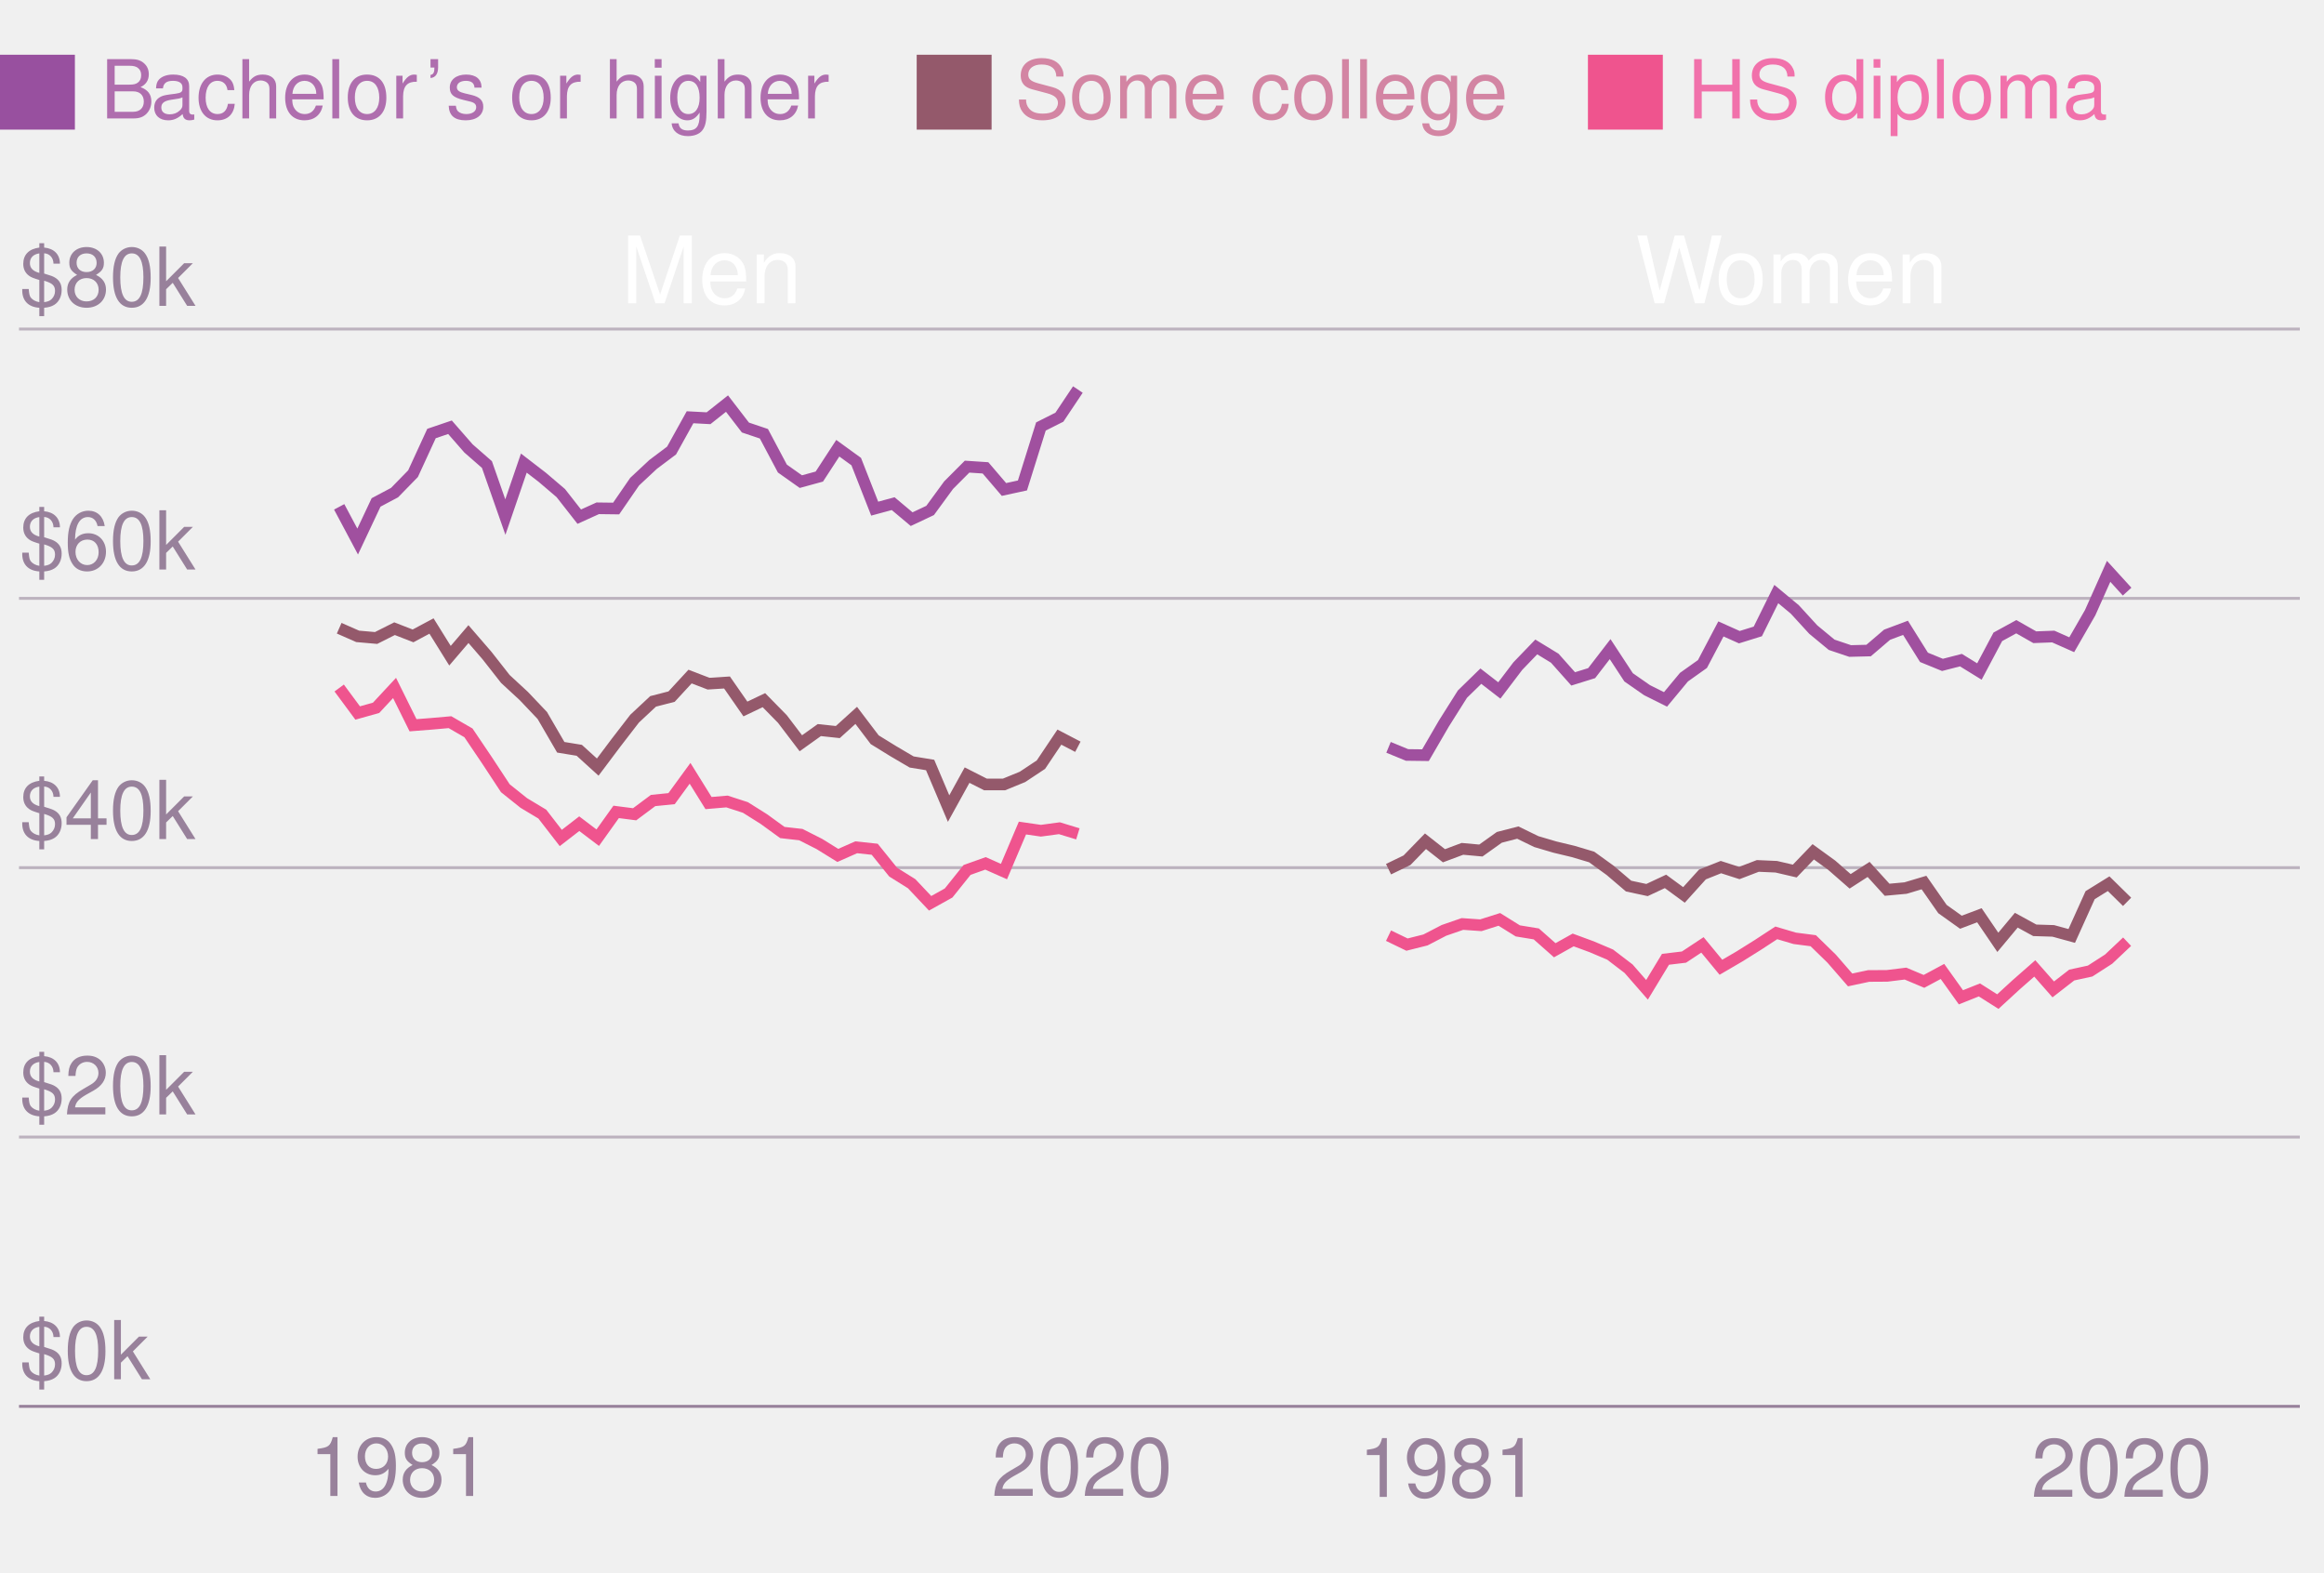
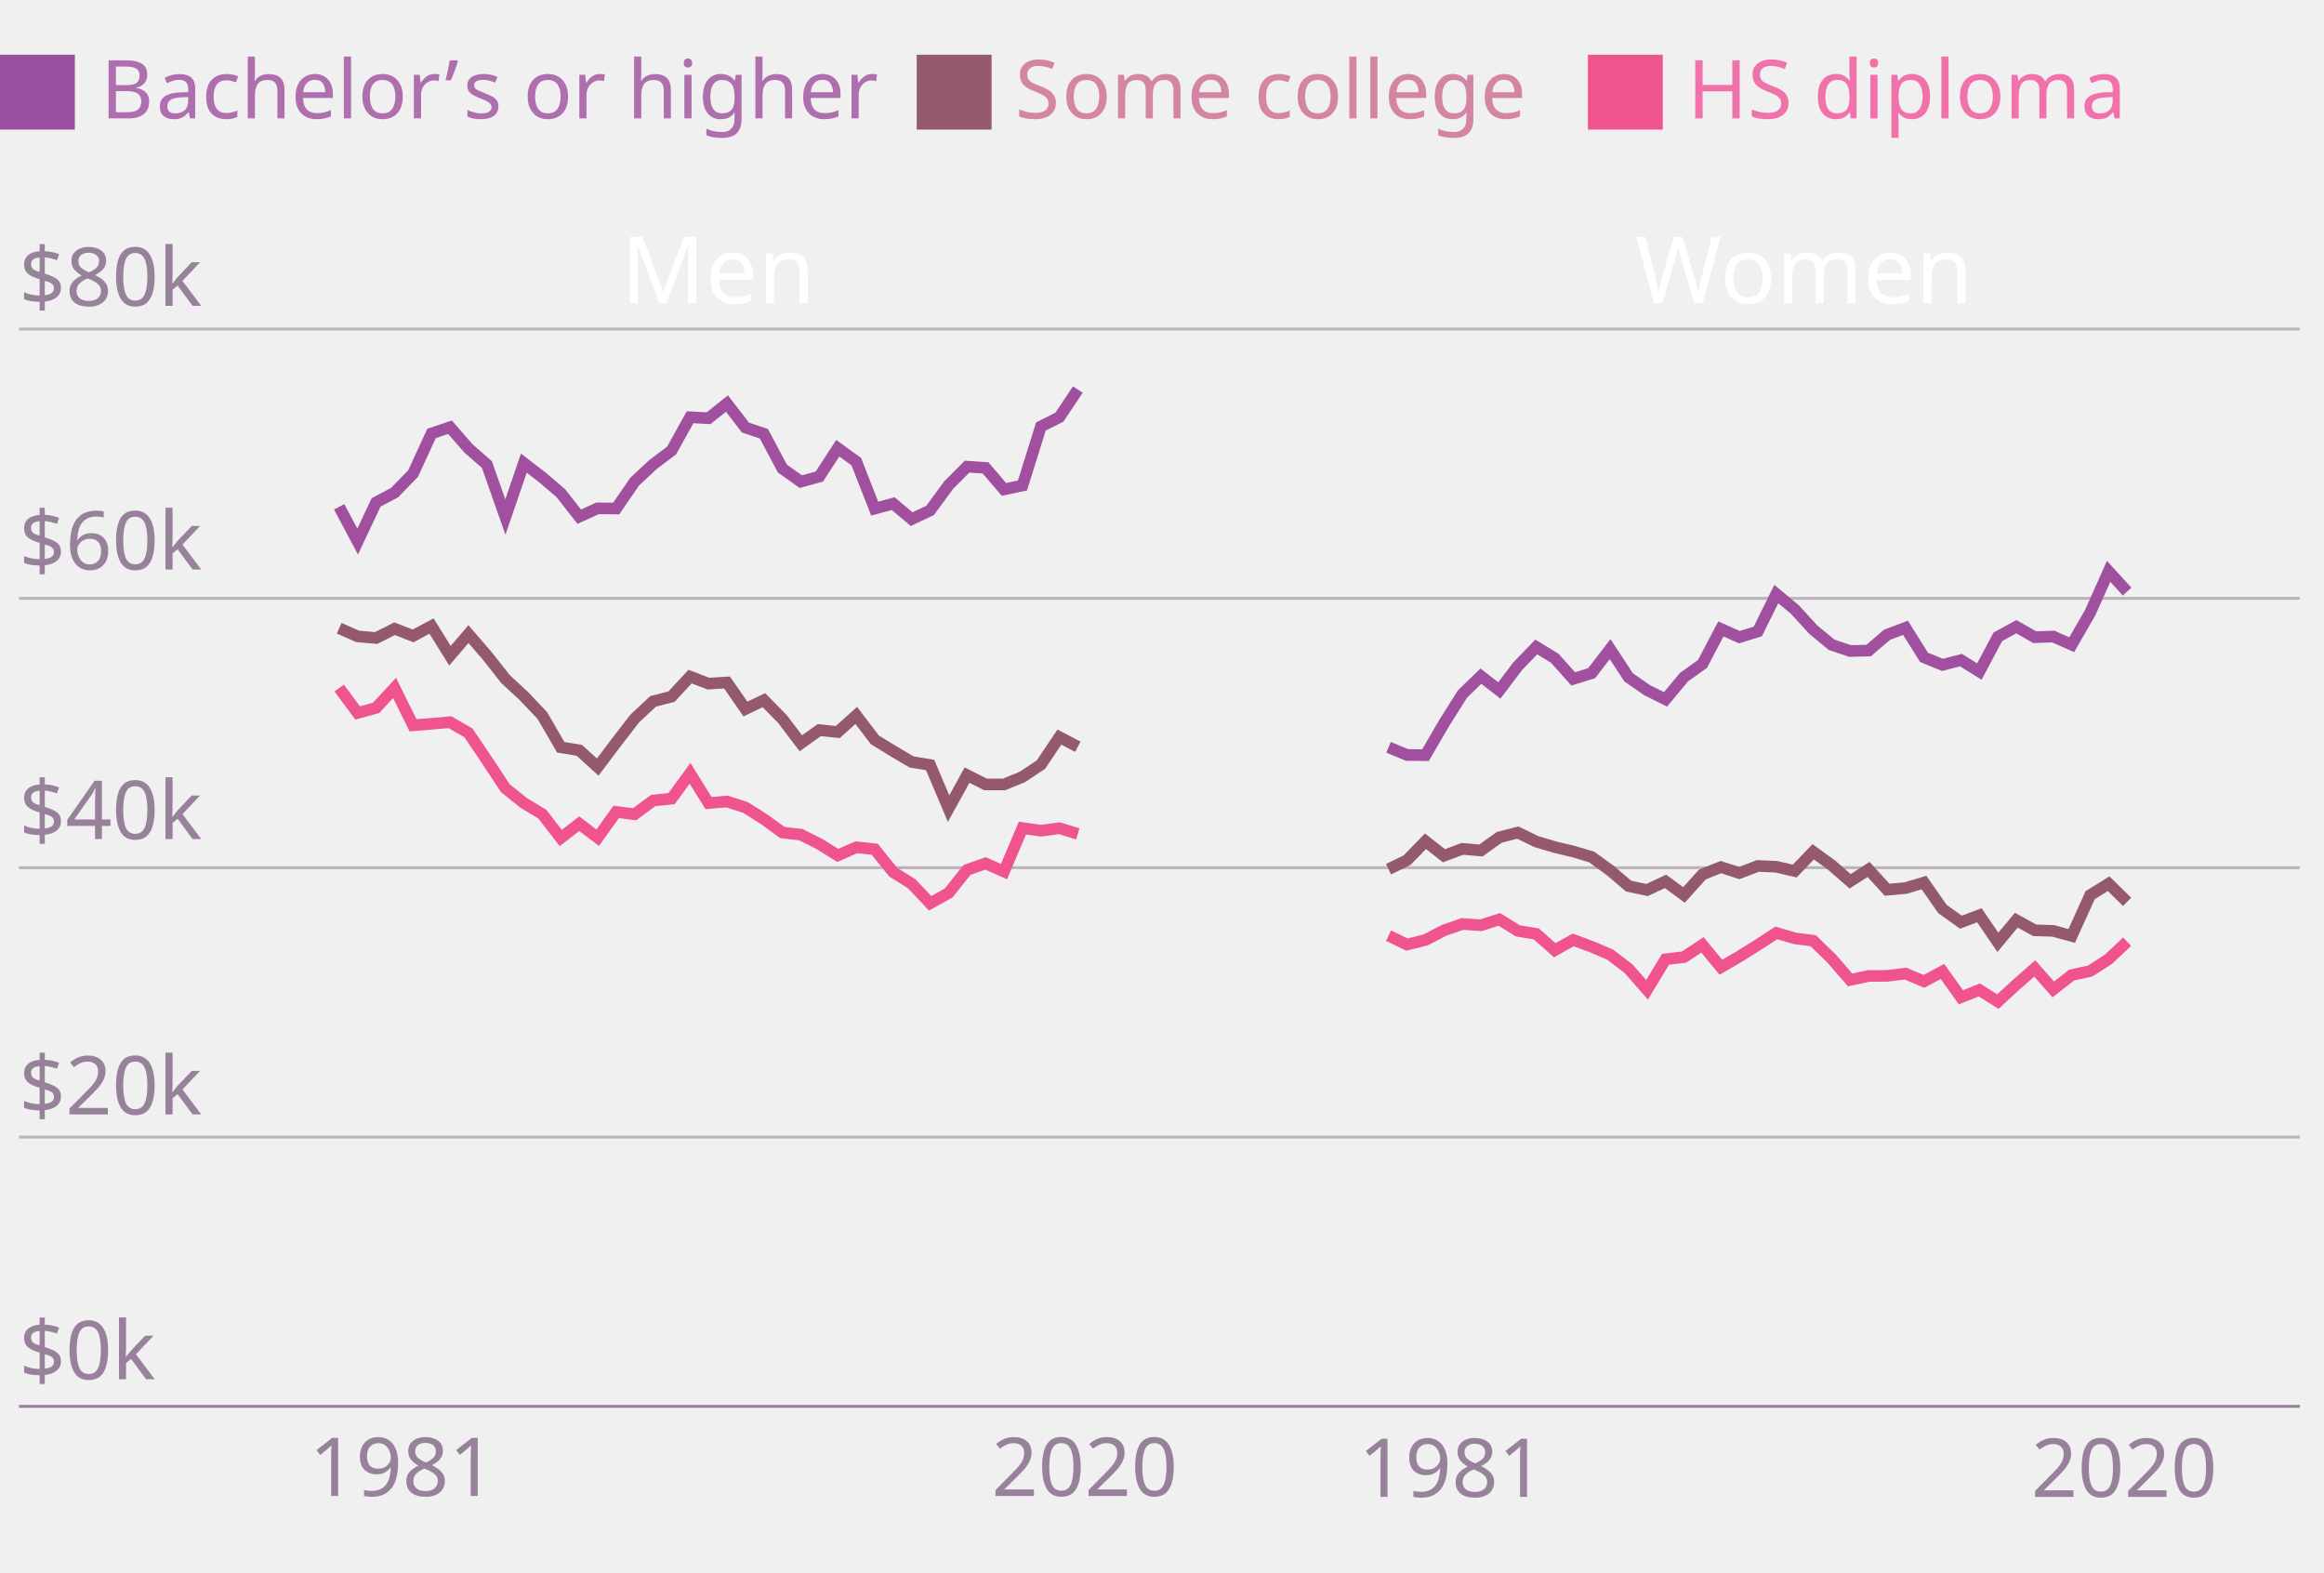
- <svg xmlns="http://www.w3.org/2000/svg" id="a" viewBox="0 0 400 270.6">
+ <svg xmlns="http://www.w3.org/2000/svg" id="uuid-55b558ce-1601-4114-b1f2-e677f9b36b0c" viewBox="0 0 400 270.603">
  <defs>
-     <style>.b{letter-spacing:.05em;}.c{fill:#ef548e;}.d{fill:#98509f;}.e{fill:#94596b;}.f{letter-spacing:.01em;}.g{fill:#fff;font-family:"National 2 Web", -apple-system, BlinkMacSystemFont, Helvetica, Arial, sans-serif;font-size:16px;}.h{letter-spacing:-.04em;}.i{fill:#98819b;}.i,.j,.k,.l{font-family:"National 2 Web", -apple-system, BlinkMacSystemFont, Helvetica, Arial, sans-serif;;font-size:14px;}.j{fill:#f171ab;}.k{fill:#d385a3;}.l{fill:#af6eae;}.m{stroke:#94596b;}.m,.n,.o{stroke-width:2px;}.m,.n,.o,.p,.q{fill:none;stroke-miterlimit:10;}.n{stroke:#a0509f;}.o{stroke:#ef548e;}.r{letter-spacing:0em;}.s{letter-spacing:-.01em;}.t{letter-spacing:0em;}.p{opacity:.62;stroke:#9d8da0;}.p,.q{stroke-width:.5px;}.q{stroke:#98819b;}</style>
+     <style>.uuid-38c14e2b-b160-402a-b6a4-7f228d8290f6{letter-spacing:.05em;}.uuid-16784edf-7826-4264-9b25-0ca780c3c956{letter-spacing:-.04em;}.uuid-1ea96427-de33-4ab9-ac24-d004351ed00c{fill:#ef548e;}.uuid-492167c6-ab61-4316-8abc-93a53bf4aa41{fill:#98509f;}.uuid-ba9353c3-f77e-4a0d-b08f-eb04a5c657cc{fill:#94596b;}.uuid-75b051f1-b932-41c3-8722-36a9b0812e5c{fill:#fff;font-size:16px;}.uuid-75b051f1-b932-41c3-8722-36a9b0812e5c,.uuid-ec4a0207-9789-4c3b-857d-aaf732b88ebf,.uuid-fe647685-4afd-4861-968b-20baa8997e7a,.uuid-d5dc2925-c901-4bd5-b040-5f9cef488667,.uuid-0322c812-b2f8-474c-9243-b2ddca4d1aff{font-family:TiemposText-Regular, 'Copyright Klim Type Foundry';}.uuid-8d5ca798-bfa5-48e5-aed5-f75c713bc8d7{letter-spacing:.02em;}.uuid-66e2708c-4780-4bfe-bd4a-b870eefe3c75{letter-spacing:.02em;}.uuid-e3f85a6a-89c2-47f5-91a4-946833fbd1dd{stroke:#94596b;}.uuid-e3f85a6a-89c2-47f5-91a4-946833fbd1dd,.uuid-4b2c9d6d-b8ce-4d85-b362-e2163dff4638,.uuid-a55d2464-8242-4bf0-81fc-0a7cf11bec70{stroke-width:2px;}.uuid-e3f85a6a-89c2-47f5-91a4-946833fbd1dd,.uuid-4b2c9d6d-b8ce-4d85-b362-e2163dff4638,.uuid-a55d2464-8242-4bf0-81fc-0a7cf11bec70,.uuid-c4dda3a9-d591-4cba-9f3f-87ab8381605f,.uuid-c187eb18-3ad3-4ae0-bf1a-f3d866ac3997{fill:none;stroke-miterlimit:10;}.uuid-4b2c9d6d-b8ce-4d85-b362-e2163dff4638{stroke:#a0509f;}.uuid-a55d2464-8242-4bf0-81fc-0a7cf11bec70{stroke:#ef548e;}.uuid-c07040a9-247a-41e2-919e-46bcd1fb975a{letter-spacing:-.05em;}.uuid-e1231877-2ad0-401f-8447-5d52654826dd{letter-spacing:0em;}.uuid-31b10245-07e7-45bc-9484-75c563f0d744{letter-spacing:-0em;}.uuid-ec4a0207-9789-4c3b-857d-aaf732b88ebf{fill:#98819b;}.uuid-ec4a0207-9789-4c3b-857d-aaf732b88ebf,.uuid-fe647685-4afd-4861-968b-20baa8997e7a,.uuid-d5dc2925-c901-4bd5-b040-5f9cef488667,.uuid-0322c812-b2f8-474c-9243-b2ddca4d1aff{font-size:14px;}.uuid-fe647685-4afd-4861-968b-20baa8997e7a{fill:#af6eae;}.uuid-d5dc2925-c901-4bd5-b040-5f9cef488667{fill:#d385a3;}.uuid-0322c812-b2f8-474c-9243-b2ddca4d1aff{fill:#f171ab;}.uuid-c4dda3a9-d591-4cba-9f3f-87ab8381605f{opacity:.62;stroke:#9d8da0;}.uuid-c4dda3a9-d591-4cba-9f3f-87ab8381605f,.uuid-c187eb18-3ad3-4ae0-bf1a-f3d866ac3997{stroke-width:.5px;}.uuid-c187eb18-3ad3-4ae0-bf1a-f3d866ac3997{stroke:#98819b;}</style>
  </defs>
-   <line class="q" x1="3.27" y1="242.04" x2="395.84" y2="242.04" />
-   <line class="p" x1="3.27" y1="195.69" x2="395.84" y2="195.69" />
-   <line class="p" x1="3.27" y1="149.33" x2="395.84" y2="149.33" />
-   <line class="p" x1="3.27" y1="102.98" x2="395.84" y2="102.98" />
-   <line class="p" x1="3.27" y1="56.63" x2="395.84" y2="56.63" />
-   <text class="i" transform="translate(3.27 52.64)">
+   <line class="uuid-c187eb18-3ad3-4ae0-bf1a-f3d866ac3997" x1="3.273" y1="242.043" x2="395.841" y2="242.043" />
+   <line class="uuid-c4dda3a9-d591-4cba-9f3f-87ab8381605f" x1="3.273" y1="195.689" x2="395.841" y2="195.689" />
+   <line class="uuid-c4dda3a9-d591-4cba-9f3f-87ab8381605f" x1="3.273" y1="149.334" x2="395.841" y2="149.334" />
+   <line class="uuid-c4dda3a9-d591-4cba-9f3f-87ab8381605f" x1="3.273" y1="102.98" x2="395.841" y2="102.98" />
+   <line class="uuid-c4dda3a9-d591-4cba-9f3f-87ab8381605f" x1="3.273" y1="56.625" x2="395.841" y2="56.625" />
+   <text class="uuid-ec4a0207-9789-4c3b-857d-aaf732b88ebf" transform="translate(3.27271 52.63577)">
    <tspan x="0" y="0">$80k</tspan>
  </text>
-   <text class="i" transform="translate(3.27 98.02)">
+   <text class="uuid-ec4a0207-9789-4c3b-857d-aaf732b88ebf" transform="translate(3.27271 98.02152)">
    <tspan x="0" y="0">$60k</tspan>
  </text>
-   <text class="i" transform="translate(3.27 144.41)">
+   <text class="uuid-ec4a0207-9789-4c3b-857d-aaf732b88ebf" transform="translate(3.27271 144.4102)">
    <tspan x="0" y="0">$40k</tspan>
  </text>
-   <text class="i" transform="translate(3.27 191.8)">
+   <text class="uuid-ec4a0207-9789-4c3b-857d-aaf732b88ebf" transform="translate(3.27271 191.8018)">
    <tspan x="0" y="0">$20k</tspan>
  </text>
-   <text class="i" transform="translate(3.27 237.38)">
+   <text class="uuid-ec4a0207-9789-4c3b-857d-aaf732b88ebf" transform="translate(3.27271 237.376)">
    <tspan x="0" y="0">$0k</tspan>
  </text>
  <g>
-     <text class="l" transform="translate(17.33 20.38)">
-       <tspan class="f" x="0" y="0">B</tspan>
-       <tspan class="t" x="8.62" y="0">achelo</tspan>
-       <tspan class="b" x="49.91" y="0">r</tspan>
-       <tspan class="s" x="55.86" y="0">’</tspan>
-       <tspan x="59.43" y="0">s or higher</tspan>
+     <text class="uuid-fe647685-4afd-4861-968b-20baa8997e7a" transform="translate(17.32978 20.37567)">
+       <tspan class="uuid-8d5ca798-bfa5-48e5-aed5-f75c713bc8d7" x="0" y="0">B</tspan>
+       <tspan class="uuid-31b10245-07e7-45bc-9484-75c563f0d744" x="9.548" y="0">achelo</tspan>
+       <tspan class="uuid-38c14e2b-b160-402a-b6a4-7f228d8290f6" x="52.723" y="0">r</tspan>
+       <tspan class="uuid-16784edf-7826-4264-9b25-0ca780c3c956" x="59.19" y="0">’</tspan>
+       <tspan x="62.383" y="0">s or higher</tspan>
    </text>
-     <rect class="d" y="9.42" width="12.89" height="12.89" />
+     <rect class="uuid-492167c6-ab61-4316-8abc-93a53bf4aa41" y="9.417" width="12.886" height="12.886" />
  </g>
  <g>
-     <text class="k" transform="translate(174.7 20.38)">
-       <tspan x="0" y="0">Some college</tspan>
+     <text class="uuid-d5dc2925-c901-4bd5-b040-5f9cef488667" transform="translate(174.7029 20.37531)">
+       <tspan class="uuid-66e2708c-4780-4bfe-bd4a-b870eefe3c75" x="0" y="0">S</tspan>
+       <tspan x="8.063" y="0">ome college</tspan>
    </text>
-     <rect class="e" x="157.78" y="9.42" width="12.89" height="12.89" />
+     <rect class="uuid-ba9353c3-f77e-4a0d-b08f-eb04a5c657cc" x="157.785" y="9.417" width="12.886" height="12.886" />
  </g>
  <g>
-     <text class="j" transform="translate(290.43 20.38)">
+     <text class="uuid-0322c812-b2f8-474c-9243-b2ddca4d1aff" transform="translate(290.4275 20.37573)">
      <tspan x="0" y="0">HS diploma</tspan>
    </text>
-     <rect class="c" x="273.31" y="9.42" width="12.89" height="12.89" />
+     <rect class="uuid-1ea96427-de33-4ab9-ac24-d004351ed00c" x="273.307" y="9.417" width="12.886" height="12.886" />
  </g>
  <g>
-     <polyline class="o" points="58.38 118.41 61.56 122.71 64.73 121.82 67.91 118.4 71.09 124.82 74.27 124.57 77.45 124.29 80.63 126.13 83.81 130.84 86.98 135.66 90.16 138.2 93.34 140.11 96.52 144.22 99.7 141.76 102.88 144.17 106.05 139.73 109.23 140.14 112.41 137.77 115.59 137.45 118.77 133.09 121.95 138.21 125.13 137.94 128.3 138.97 131.48 140.97 134.66 143.28 137.84 143.64 141.02 145.25 144.2 147.22 147.37 145.82 150.55 146.16 153.73 150.1 156.91 152.09 160.09 155.46 163.27 153.69 166.45 149.72 169.62 148.59 172.8 150 175.98 142.51 179.16 142.97 182.34 142.54 185.52 143.51" />
-     <polyline class="m" points="58.38 108.12 61.56 109.52 64.73 109.8 67.91 108.2 71.09 109.44 74.27 107.74 77.45 112.85 80.63 109.13 83.81 112.81 86.98 116.85 90.16 119.79 93.34 123.14 96.52 128.61 99.7 129.13 102.88 132.02 106.05 127.8 109.23 123.68 112.41 120.71 115.59 119.89 118.77 116.44 121.95 117.66 125.13 117.46 128.3 122.02 131.48 120.5 134.66 123.74 137.84 127.92 141.02 125.65 144.2 125.99 147.37 123.12 150.55 127.31 153.73 129.27 156.91 131.14 160.09 131.66 163.27 139.16 166.45 133.4 169.62 135.01 172.8 135.01 175.98 133.71 179.16 131.6 182.34 126.86 185.52 128.52" />
-     <polyline class="n" points="58.38 87.23 61.56 93.2 64.73 86.47 67.91 84.78 71.09 81.52 74.27 74.61 77.45 73.53 80.63 77.17 83.81 79.95 86.98 88.99 90.16 79.7 93.34 82.15 96.52 84.86 99.7 88.92 102.88 87.48 106.05 87.52 109.23 82.9 112.41 79.93 115.59 77.54 118.77 71.81 121.95 71.98 125.13 69.46 128.3 73.58 131.48 74.65 134.66 80.64 137.84 82.89 141.02 82.02 144.2 77.14 147.37 79.44 150.55 87.54 153.73 86.68 156.91 89.35 160.09 87.85 163.27 83.5 166.45 80.31 169.62 80.52 172.8 84.24 175.98 83.55 179.16 73.4 182.34 71.8 185.52 67.04" />
-     <text class="i" transform="translate(170.67 257.46)">
+     <polyline class="uuid-a55d2464-8242-4bf0-81fc-0a7cf11bec70" points="58.377 118.414 61.556 122.708 64.734 121.824 67.913 118.397 71.091 124.825 74.27 124.57 77.448 124.294 80.627 126.132 83.805 130.841 86.984 135.655 90.162 138.198 93.341 140.113 96.519 144.225 99.698 141.758 102.876 144.174 106.054 139.733 109.233 140.136 112.411 137.773 115.59 137.445 118.768 133.093 121.947 138.211 125.125 137.94 128.304 138.967 131.482 140.971 134.661 143.281 137.839 143.645 141.018 145.247 144.196 147.222 147.375 145.823 150.553 146.162 153.731 150.103 156.91 152.093 160.088 155.456 163.267 153.693 166.445 149.716 169.624 148.588 172.802 150.003 175.981 142.513 179.159 142.968 182.338 142.541 185.516 143.512" />
+     <polyline class="uuid-e3f85a6a-89c2-47f5-91a4-946833fbd1dd" points="58.377 108.122 61.556 109.523 64.734 109.803 67.913 108.203 71.091 109.443 74.27 107.745 77.448 112.852 80.627 109.132 83.805 112.807 86.984 116.846 90.162 119.791 93.341 123.138 96.519 128.612 99.698 129.126 102.876 132.017 106.054 127.796 109.233 123.679 112.411 120.706 115.59 119.889 118.768 116.441 121.947 117.657 125.125 117.458 128.304 122.023 131.482 120.503 134.661 123.739 137.839 127.922 141.018 125.651 144.196 125.992 147.375 123.122 150.553 127.311 153.731 129.271 156.91 131.138 160.088 131.66 163.267 139.164 166.445 133.396 169.624 135.005 172.802 135.011 175.981 133.707 179.159 131.595 182.338 126.858 185.516 128.523" />
+     <polyline class="uuid-4b2c9d6d-b8ce-4d85-b362-e2163dff4638" points="58.377 87.227 61.556 93.201 64.734 86.469 67.913 84.778 71.091 81.515 74.27 74.608 77.448 73.525 80.627 77.173 83.805 79.95 86.984 88.988 90.162 79.702 93.341 82.151 96.519 84.862 99.698 88.921 102.876 87.482 106.054 87.523 109.233 82.898 112.411 79.933 115.59 77.542 118.768 71.806 121.947 71.98 125.125 69.455 128.304 73.584 131.482 74.652 134.661 80.644 137.839 82.894 141.018 82.02 144.196 77.143 147.375 79.443 150.553 87.537 153.731 86.675 156.91 89.346 160.088 87.846 163.267 83.504 166.445 80.311 169.624 80.521 172.802 84.236 175.981 83.552 179.159 73.397 182.338 71.802 185.516 67.041" />
+     <text class="uuid-ec4a0207-9789-4c3b-857d-aaf732b88ebf" transform="translate(170.671 257.4629)">
      <tspan x="0" y="0">2020</tspan>
    </text>
-     <text class="i" transform="translate(53.23 257.46)">
+     <text class="uuid-ec4a0207-9789-4c3b-857d-aaf732b88ebf" transform="translate(53.23453 257.4629)">
      <tspan x="0" y="0">1981</tspan>
    </text>
-     <text class="g" transform="translate(106.9 52.19)">
+     <text class="uuid-75b051f1-b932-41c3-8722-36a9b0812e5c" transform="translate(106.8997 52.19143)">
      <tspan x="0" y="0">Men</tspan>
    </text>
  </g>
  <g>
-     <text class="i" transform="translate(349.6 257.62)">
+     <text class="uuid-ec4a0207-9789-4c3b-857d-aaf732b88ebf" transform="translate(349.5957 257.6203)">
      <tspan x="0" y="0">2020</tspan>
    </text>
-     <text class="i" transform="translate(233.84 257.62)">
+     <text class="uuid-ec4a0207-9789-4c3b-857d-aaf732b88ebf" transform="translate(233.8393 257.6203)">
      <tspan x="0" y="0">1981</tspan>
    </text>
    <g>
-       <polyline class="o" points="238.99 161.03 242.17 162.57 245.35 161.77 248.53 160.12 251.71 159.02 254.88 159.24 258.06 158.23 261.24 160.21 264.42 160.73 267.6 163.54 270.77 161.77 273.95 162.94 277.13 164.29 280.31 166.72 283.48 170.35 286.66 165.1 289.84 164.72 293.02 162.62 296.2 166.47 299.37 164.62 302.55 162.63 305.73 160.55 308.91 161.49 312.09 161.9 315.26 164.99 318.44 168.65 321.62 167.97 324.8 167.95 327.97 167.56 331.15 168.9 334.33 167.19 337.51 171.64 340.69 170.37 343.86 172.38 347.04 169.46 350.22 166.67 353.4 170.28 356.58 167.81 359.75 167.12 362.93 165.07 366.11 162.07" />
-       <polyline class="m" points="238.99 149.59 242.17 148.05 245.35 144.78 248.53 147.28 251.71 146.09 254.88 146.38 258.06 144.11 261.24 143.29 264.42 144.84 267.6 145.78 270.77 146.54 273.95 147.49 277.13 149.79 280.31 152.5 283.48 153.18 286.66 151.69 289.84 154.02 293.02 150.5 296.2 149.23 299.37 150.25 302.55 149.03 305.73 149.17 308.91 149.91 312.09 146.6 315.26 148.9 318.44 151.68 321.62 149.63 324.8 153.13 327.97 152.84 331.15 151.89 334.33 156.45 337.51 158.72 340.69 157.52 343.86 162.18 347.04 158.37 350.22 160.11 353.4 160.21 356.58 161.08 359.75 154.06 362.93 152.09 366.11 155.21" />
-       <polyline class="n" points="238.99 128.62 242.17 129.93 245.35 129.97 248.53 124.5 251.71 119.46 254.88 116.37 258.06 118.83 261.24 114.64 264.42 111.34 267.6 113.28 270.77 116.84 273.95 115.85 277.13 111.72 280.31 116.57 283.48 118.78 286.66 120.37 289.84 116.54 293.02 114.28 296.2 108.24 299.37 109.66 302.55 108.67 305.73 102.24 308.91 104.88 312.09 108.35 315.26 110.97 318.44 112.04 321.62 111.96 324.8 109.24 327.97 108.05 331.15 113.13 334.33 114.43 337.51 113.61 340.69 115.57 343.86 109.6 347.04 107.86 350.22 109.67 353.4 109.55 356.58 110.96 359.75 105.45 362.93 98.33 366.11 101.82" />
+       <polyline class="uuid-a55d2464-8242-4bf0-81fc-0a7cf11bec70" points="238.994 161.031 242.172 162.566 245.35 161.769 248.528 160.121 251.706 159.019 254.884 159.24 258.062 158.229 261.239 160.205 264.417 160.726 267.595 163.536 270.773 161.765 273.951 162.937 277.129 164.291 280.307 166.716 283.484 170.347 286.662 165.097 289.84 164.722 293.018 162.616 296.196 166.471 299.374 164.617 302.552 162.626 305.729 160.555 308.907 161.49 312.085 161.9 315.263 164.989 318.441 168.651 321.619 167.968 324.797 167.95 327.974 167.561 331.152 168.895 334.33 167.194 337.508 171.637 340.686 170.375 343.864 172.381 347.042 169.458 350.219 166.667 353.397 170.283 356.575 167.812 359.753 167.116 362.931 165.072 366.109 162.068" />
+       <polyline class="uuid-e3f85a6a-89c2-47f5-91a4-946833fbd1dd" points="238.994 149.595 242.172 148.048 245.35 144.781 248.528 147.282 251.706 146.093 254.884 146.376 258.062 144.106 261.239 143.287 264.417 144.841 267.595 145.782 270.773 146.544 273.951 147.489 277.129 149.794 280.307 152.504 283.484 153.176 286.662 151.689 289.84 154.02 293.018 150.5 296.196 149.228 299.374 150.254 302.552 149.034 305.729 149.171 308.907 149.907 312.085 146.596 315.263 148.904 318.441 151.679 321.619 149.631 324.797 153.129 327.974 152.844 331.152 151.892 334.33 156.446 337.508 158.715 340.686 157.515 343.864 162.181 347.042 158.366 350.219 160.113 353.397 160.207 356.575 161.081 359.753 154.063 362.931 152.095 366.109 155.208" />
+       <polyline class="uuid-4b2c9d6d-b8ce-4d85-b362-e2163dff4638" points="238.994 128.615 242.172 129.934 245.35 129.966 248.528 124.505 251.706 119.457 254.884 116.368 258.062 118.831 261.239 114.636 264.417 111.341 267.595 113.282 270.773 116.843 273.951 115.853 277.129 111.722 280.307 116.568 283.484 118.777 286.662 120.365 289.84 116.543 293.018 114.276 296.196 108.236 299.374 109.661 302.552 108.675 305.729 102.238 308.907 104.876 312.085 108.353 315.263 110.974 318.441 112.041 321.619 111.964 324.797 109.243 327.974 108.048 331.152 113.126 334.33 114.43 337.508 113.61 340.686 115.567 343.864 109.599 347.042 107.856 350.219 109.668 353.397 109.549 356.575 110.957 359.753 105.451 362.931 98.327 366.109 101.815" />
    </g>
-     <text class="g" transform="translate(281.45 52.19)">
-       <tspan class="h" x="0" y="0">W</tspan>
-       <tspan class="r" x="13.78" y="0">omen</tspan>
+     <text class="uuid-75b051f1-b932-41c3-8722-36a9b0812e5c" transform="translate(281.4489 52.19143)">
+       <tspan class="uuid-c07040a9-247a-41e2-919e-46bcd1fb975a" x="0" y="0">W</tspan>
+       <tspan class="uuid-e1231877-2ad0-401f-8447-5d52654826dd" x="14.576" y="0">omen</tspan>
    </text>
  </g>
</svg>
